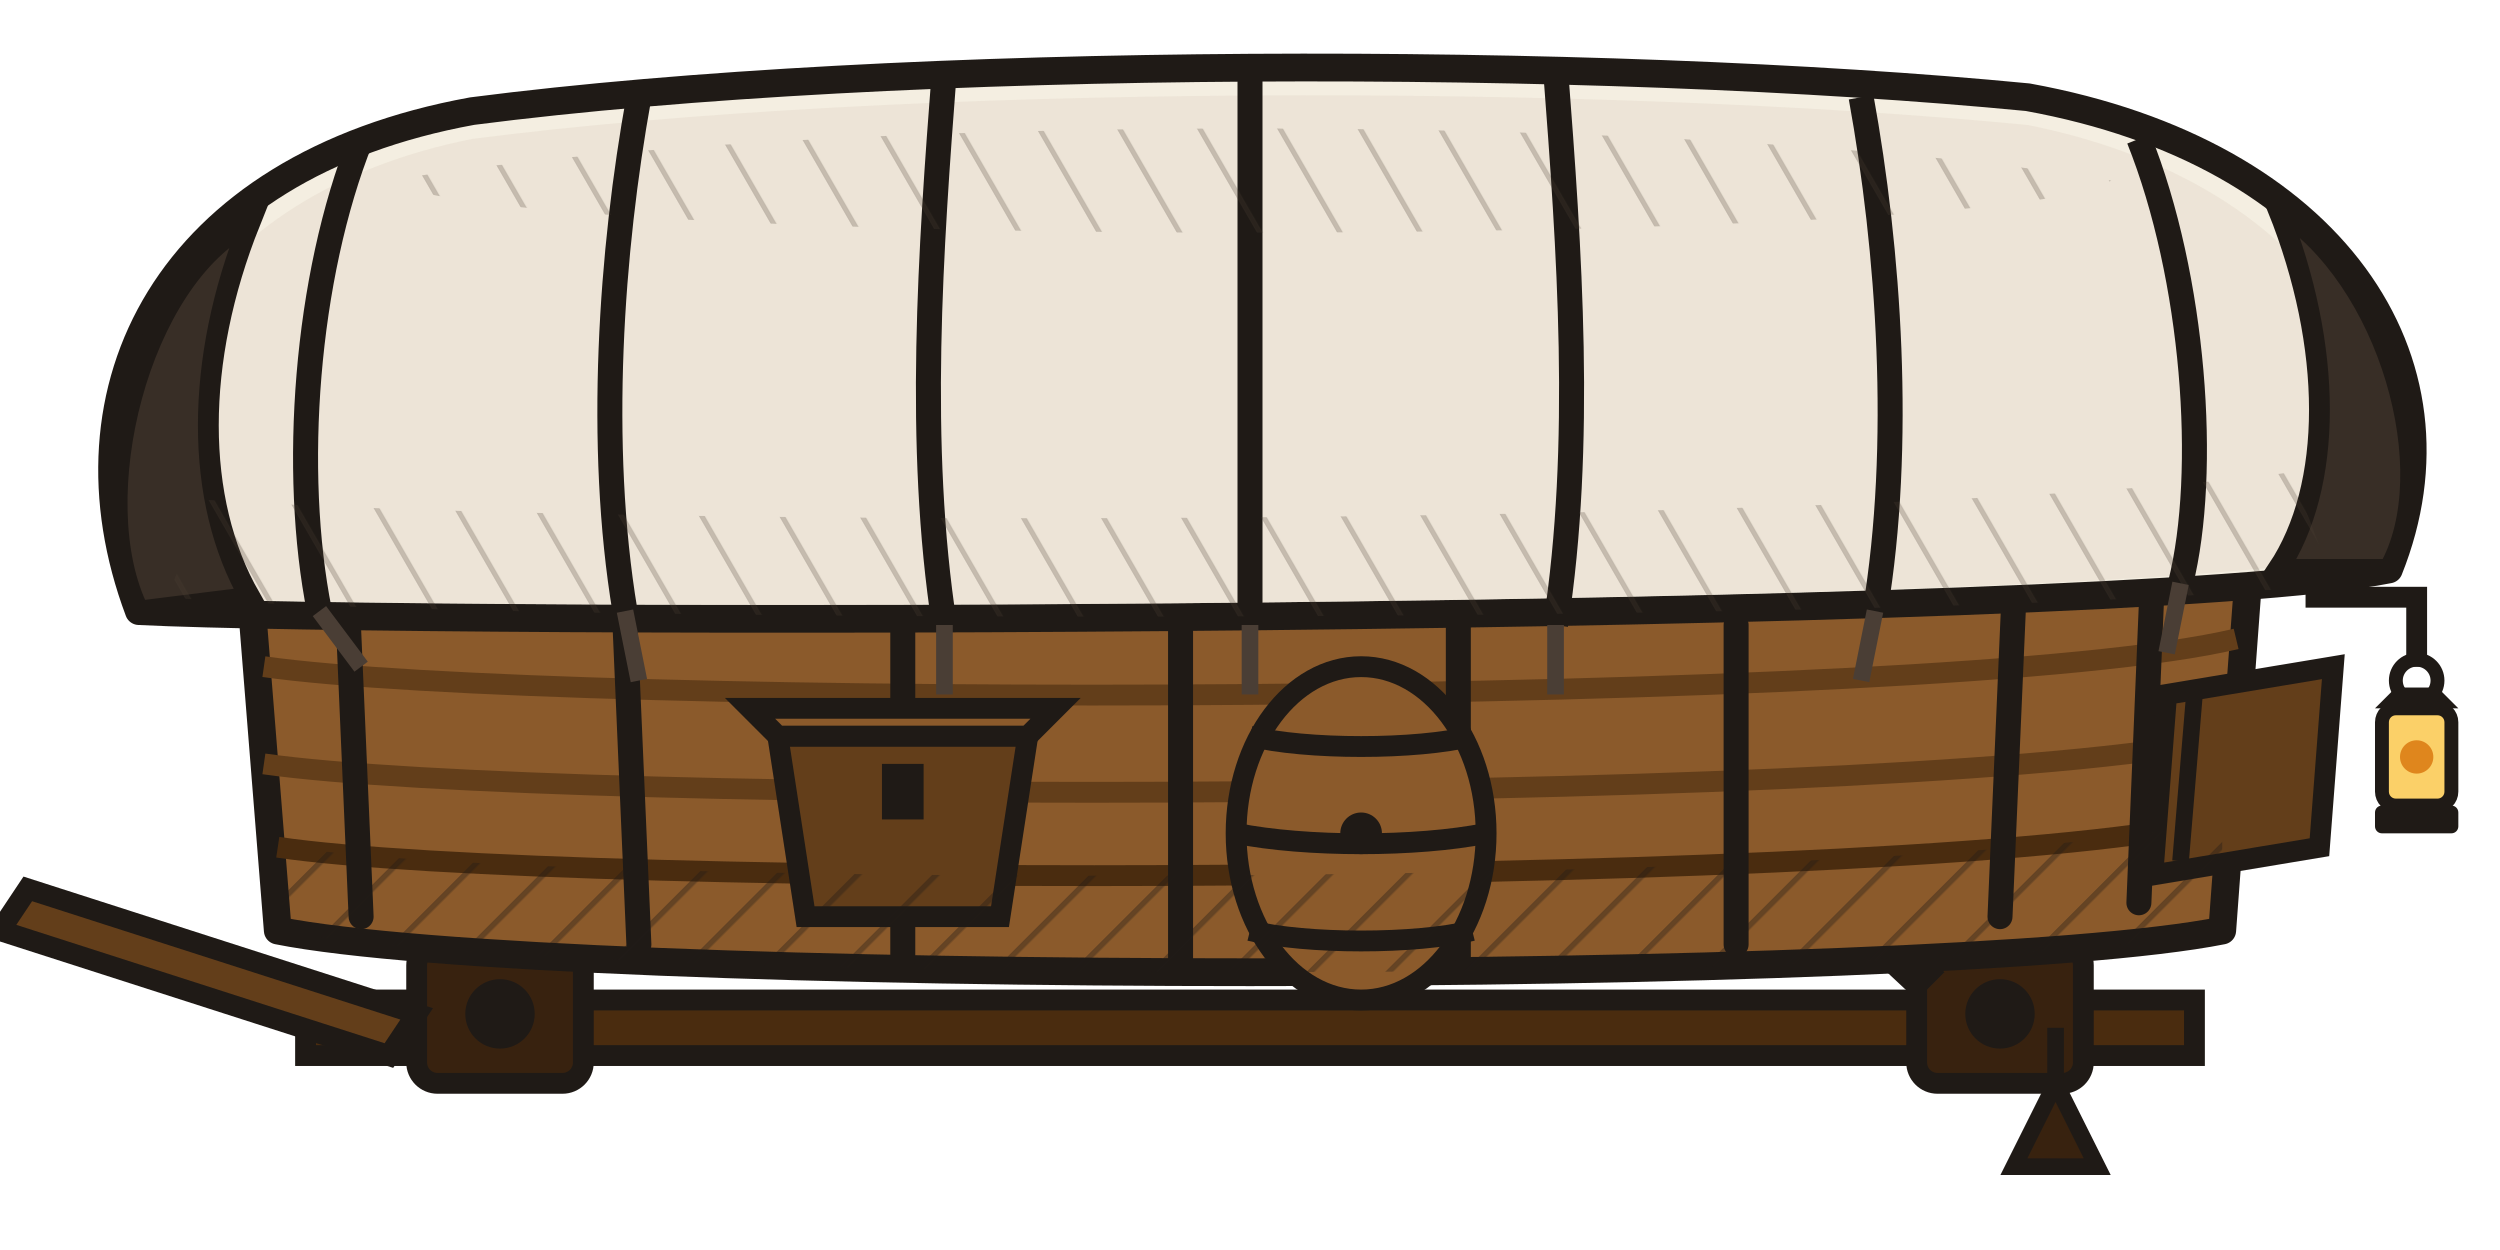
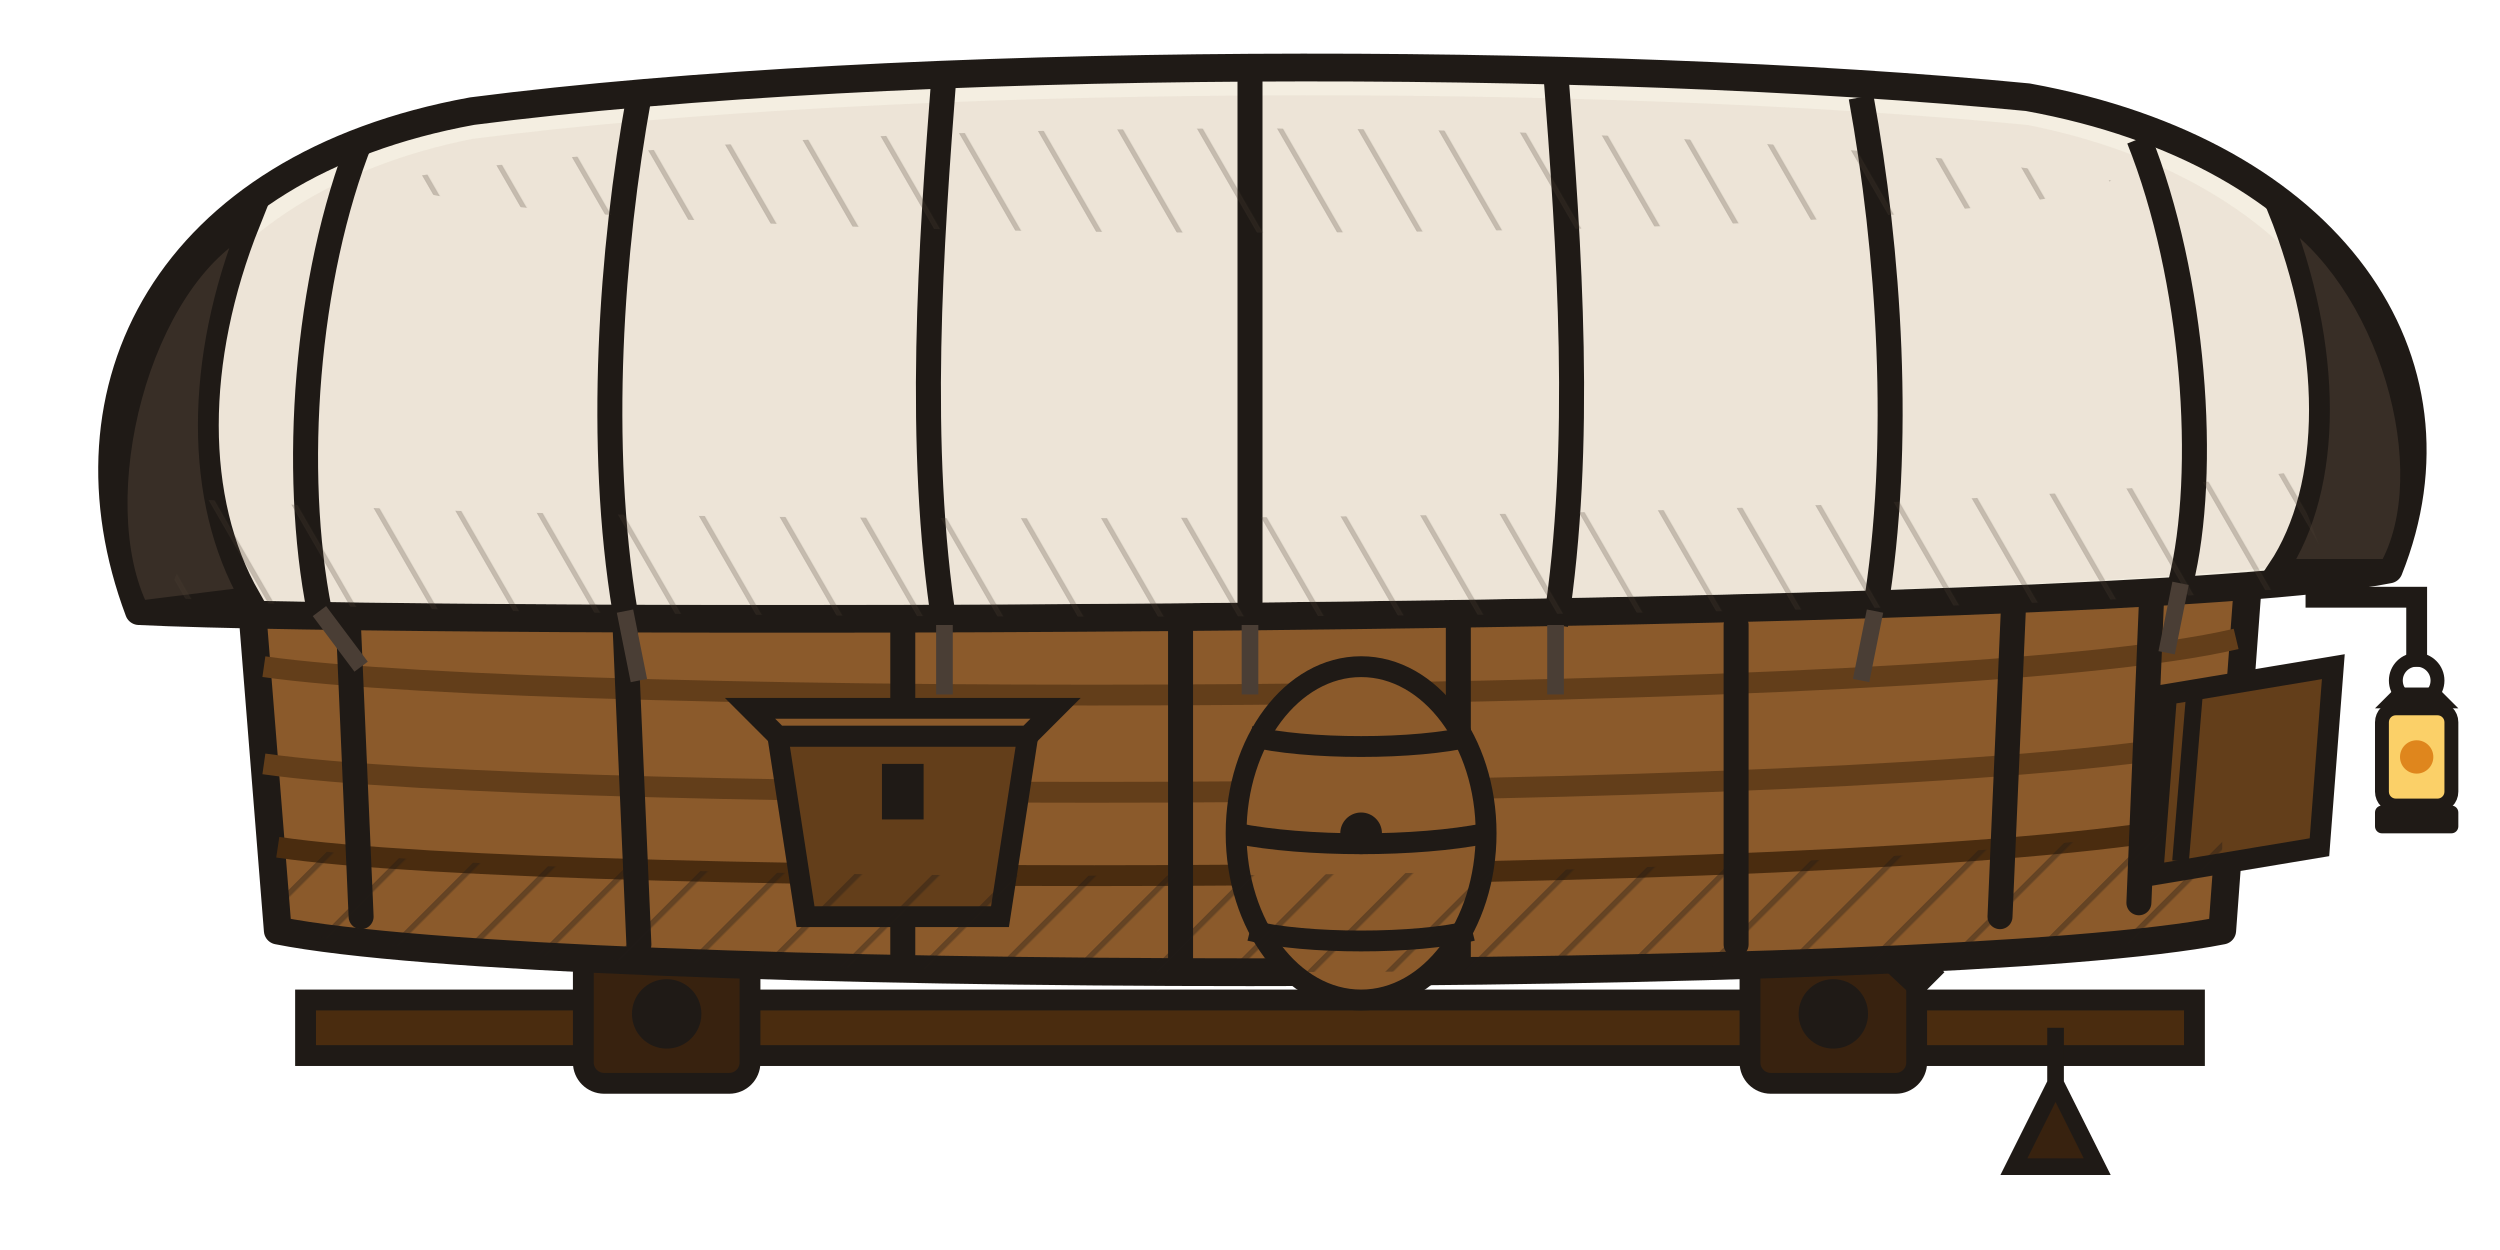
<svg xmlns="http://www.w3.org/2000/svg" width="180" height="90" viewBox="0 0 180 90">
  <defs>
    <pattern id="woodcut-hatch" width="4" height="4" patternTransform="rotate(45 0 0)" patternUnits="userSpaceOnUse">
      <line x1="0" y1="0" x2="0" y2="4" stroke="#1f1a16" stroke-width="0.8" opacity="0.35" />
    </pattern>
    <pattern id="canvas-hatch" width="5" height="5" patternTransform="rotate(-30 0 0)" patternUnits="userSpaceOnUse">
      <line x1="0" y1="0" x2="0" y2="5" stroke="#4a3e35" stroke-width="0.75" opacity="0.25" />
    </pattern>
  </defs>
  <g id="undercarriage">
    <path d="M 22 72 L 158 72 L 158 76 L 22 76 Z" fill="#4a2c0f" stroke="#1f1a16" stroke-width="1.5" />
-     <rect x="30" y="68" width="12" height="10" rx="1.5" fill="#38220f" stroke="#1f1a16" stroke-width="1.5" />
-     <circle cx="36" cy="73" r="2.5" fill="#1f1a16" />
-     <rect x="138" y="68" width="12" height="10" rx="1.5" fill="#38220f" stroke="#1f1a16" stroke-width="1.5" />
-     <circle cx="144" cy="73" r="2.5" fill="#1f1a16" />
-     <path d="M 30 73 L 2 64 L 0 67 L 28 76 Z" fill="#633e1a" stroke="#1f1a16" stroke-width="1.5" />
+     <rect x="42" y="68" width="12" height="10" rx="1.5" fill="#38220f" stroke="#1f1a16" stroke-width="1.5" />
+     <circle cx="48" cy="73" r="2.5" fill="#1f1a16" />
+     <rect x="126" y="68" width="12" height="10" rx="1.5" fill="#38220f" stroke="#1f1a16" stroke-width="1.5" />
+     <circle cx="132" cy="73" r="2.5" fill="#1f1a16" />
    <path d="M 124 55 L 140 70 L 138 72 L 122 57 Z" fill="#1f1a16" />
    <circle cx="123" cy="56" r="2" fill="#2d2621" />
  </g>
  <g id="wagon-bed">
    <path d="M 18 42 C 40 45, 140 45, 162 40 L 160 67 C 140 71, 40 71, 20 67 Z" fill="#8b5a2b" stroke="#1f1a16" stroke-width="2" stroke-linejoin="round" />
    <path d="M 19 48 C 40 51, 140 51, 161 46" fill="none" stroke="#633e1a" stroke-width="1.5" />
    <path d="M 19 55 C 40 58, 140 58, 161 53" fill="none" stroke="#633e1a" stroke-width="1.5" />
    <path d="M 20 61 C 40 64, 140 64, 160 59" fill="none" stroke="#4a2c0f" stroke-width="1.5" />
    <path d="M 25 43 L 26 66 M 45 45 L 46 68 M 65 45 L 65 69 M 85 45 L 85 69 M 105 45 L 105 69 M 125 45 L 125 68 M 145 43 L 144 66 M 155 41 L 154 65" stroke="#1f1a16" stroke-width="1.8" stroke-linecap="round" />
    <polygon points="56,53 74,53 72,66 58,66" fill="#633e1a" stroke="#1f1a16" stroke-width="1.5" />
    <polygon points="54,51 76,51 74,53 56,53" fill="#8b5a2b" stroke="#1f1a16" stroke-width="1.5" />
    <rect x="63.5" y="55" width="3" height="4" fill="#1f1a16" />
    <ellipse cx="98" cy="60" rx="9" ry="12" fill="#8b5a2b" stroke="#1f1a16" stroke-width="1.5" />
    <path d="M 90 53 C 94 54, 102 54, 106 53" fill="none" stroke="#1f1a16" stroke-width="1.5" />
    <path d="M 89 60 C 94 61, 102 61, 107 60" fill="none" stroke="#1f1a16" stroke-width="1.5" />
    <path d="M 90 67 C 94 68, 102 68, 106 67" fill="none" stroke="#1f1a16" stroke-width="1.5" />
    <circle cx="98" cy="60" r="1.5" fill="#1f1a16" />
    <polygon points="156,50 168,48 167,61 155,63" fill="#633e1a" stroke="#1f1a16" stroke-width="1.5" />
    <path d="M 158 50 L 157 62" stroke="#1f1a16" stroke-width="1.2" />
    <path d="M 148 74 L 148 78 L 145 84 L 151 84 L 148 78" fill="#38220f" stroke="#1f1a16" stroke-width="1.2" />
    <path d="M 21 61 C 40 64, 140 64, 160 59 L 160 67 C 140 71, 40 71, 20 67 Z" fill="url(#woodcut-hatch)" />
  </g>
  <g id="canvas-bonnet">
    <path d="M 10 44               C 4 28, 12 12, 34 8               C 65 4, 115 4, 146 7               C 168 11, 178 26, 172 41               C 152 45, 30 45, 10 44 Z" fill="#f4eee1" stroke="#1f1a16" stroke-width="2" stroke-linejoin="round" />
    <path d="M 12 43 C 6 29, 14 14, 34 10 C 65 6, 115 6, 146 9 C 166 13, 175 27, 170 40 C 150 44, 32 44, 12 43 Z" fill="#e8ded0" opacity="0.6" />
    <path d="M 10 44 C 6 36, 10 20, 18 16 C 14 26, 14 36, 18 43 Z" fill="#382e26" stroke="#1f1a16" stroke-width="1.5" />
    <path d="M 172 41 C 176 34, 172 20, 164 15 C 168 25, 168 35, 164 41 Z" fill="#382e26" stroke="#1f1a16" stroke-width="1.5" />
    <path d="M 26 10 C 22 20, 21 34, 23 44" fill="none" stroke="#1f1a16" stroke-width="1.8" stroke-dasharray="none" />
    <path d="M 46 7  C 44 18, 43 32, 45 44" fill="none" stroke="#1f1a16" stroke-width="1.8" />
    <path d="M 68 5  C 67 18, 66 32, 68 45" fill="none" stroke="#1f1a16" stroke-width="1.8" />
    <path d="M 90 5  C 90 18, 90 32, 90 45" fill="none" stroke="#1f1a16" stroke-width="1.8" />
    <path d="M 112 5 C 113 18, 114 32, 112 45" fill="none" stroke="#1f1a16" stroke-width="1.8" />
    <path d="M 134 7 C 136 18, 137 32, 135 44" fill="none" stroke="#1f1a16" stroke-width="1.8" />
    <path d="M 154 10 C 158 20, 159 34, 157 42" fill="none" stroke="#1f1a16" stroke-width="1.8" />
    <path d="M 28 13 C 58 8, 122 8, 152 13 C 145 18, 35 18, 28 13 Z" fill="url(#canvas-hatch)" />
    <path d="M 15 36 C 45 38, 135 38, 165 34 L 168 42 C 145 45, 35 45, 12 43 Z" fill="url(#canvas-hatch)" />
    <path d="M 23 44 L 26 48 M 45 44 L 46 49 M 68 45 L 68 50 M 90 45 L 90 50 M 112 45 L 112 50 M 135 44 L 134 49 M 157 42 L 156 47" stroke="#4a3e35" stroke-width="1.2" />
  </g>
  <g id="rear-lantern">
    <path d="M 166 43 L 174 43 L 174 48" fill="none" stroke="#1f1a16" stroke-width="1.5" />
    <circle cx="174" cy="49" r="1.5" fill="none" stroke="#1f1a16" stroke-width="1" />
    <polygon points="171,51 177,51 175.5,49.5 172.5,49.5" fill="#1f1a16" />
    <rect x="171.5" y="51" width="5" height="7" rx="1" fill="#fbd068" stroke="#1f1a16" stroke-width="1" />
    <circle cx="174" cy="54.5" r="1.2" fill="#df861d" />
    <rect x="171" y="58" width="6" height="2" rx="0.5" fill="#1f1a16" />
  </g>
</svg>
